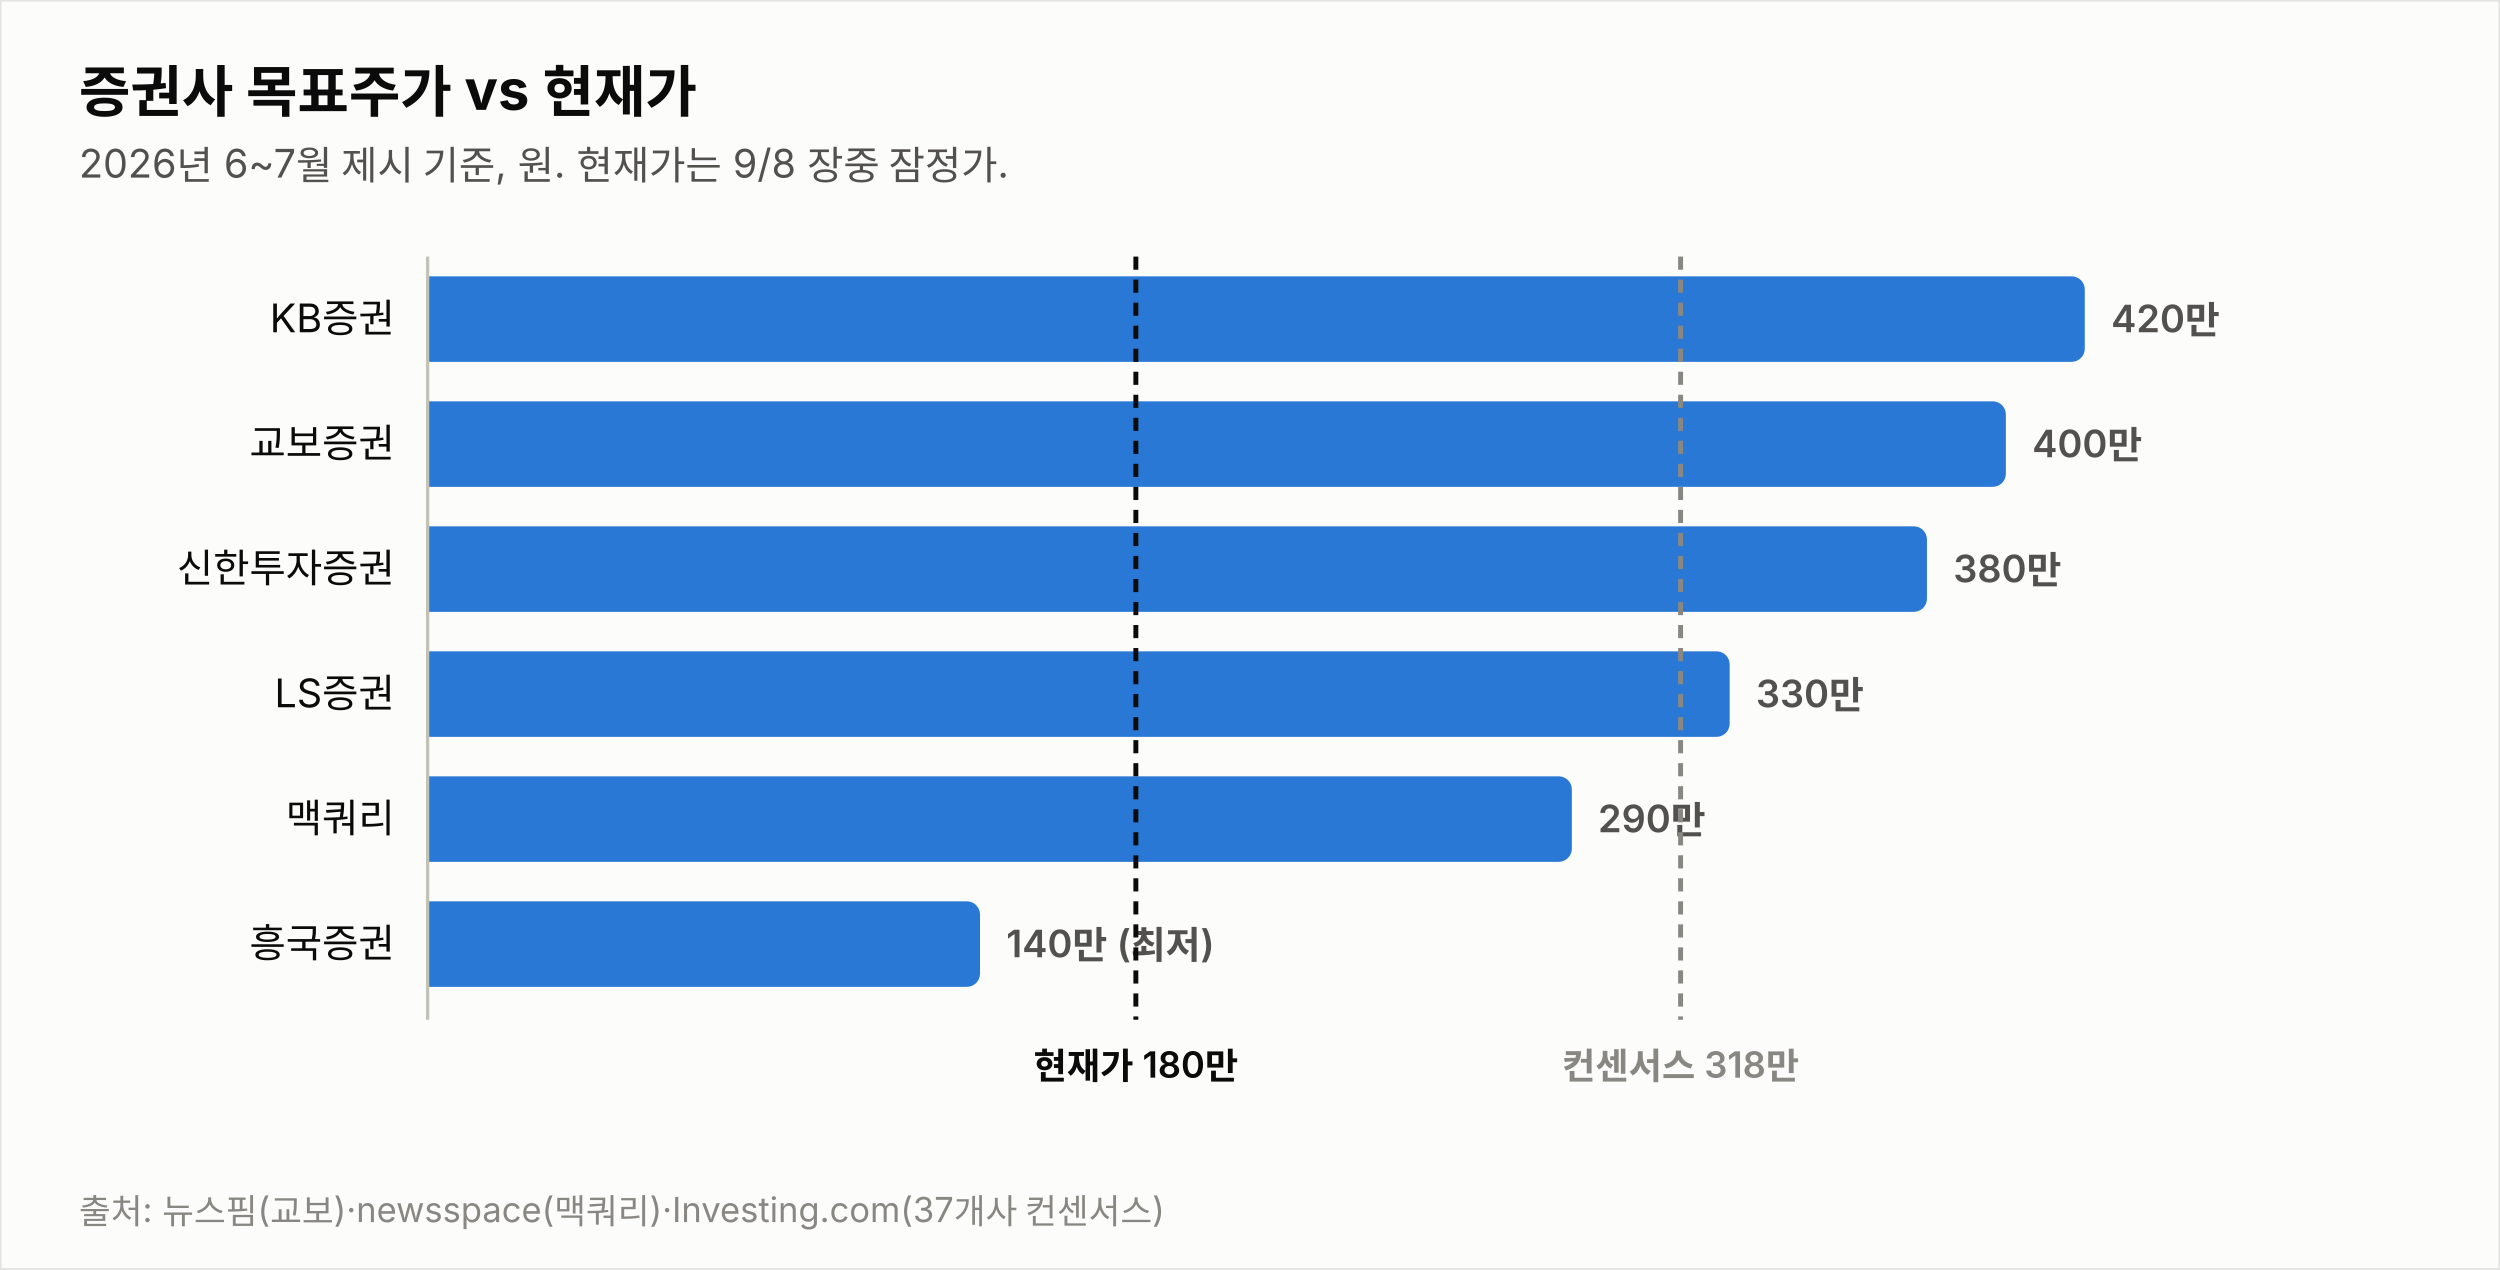
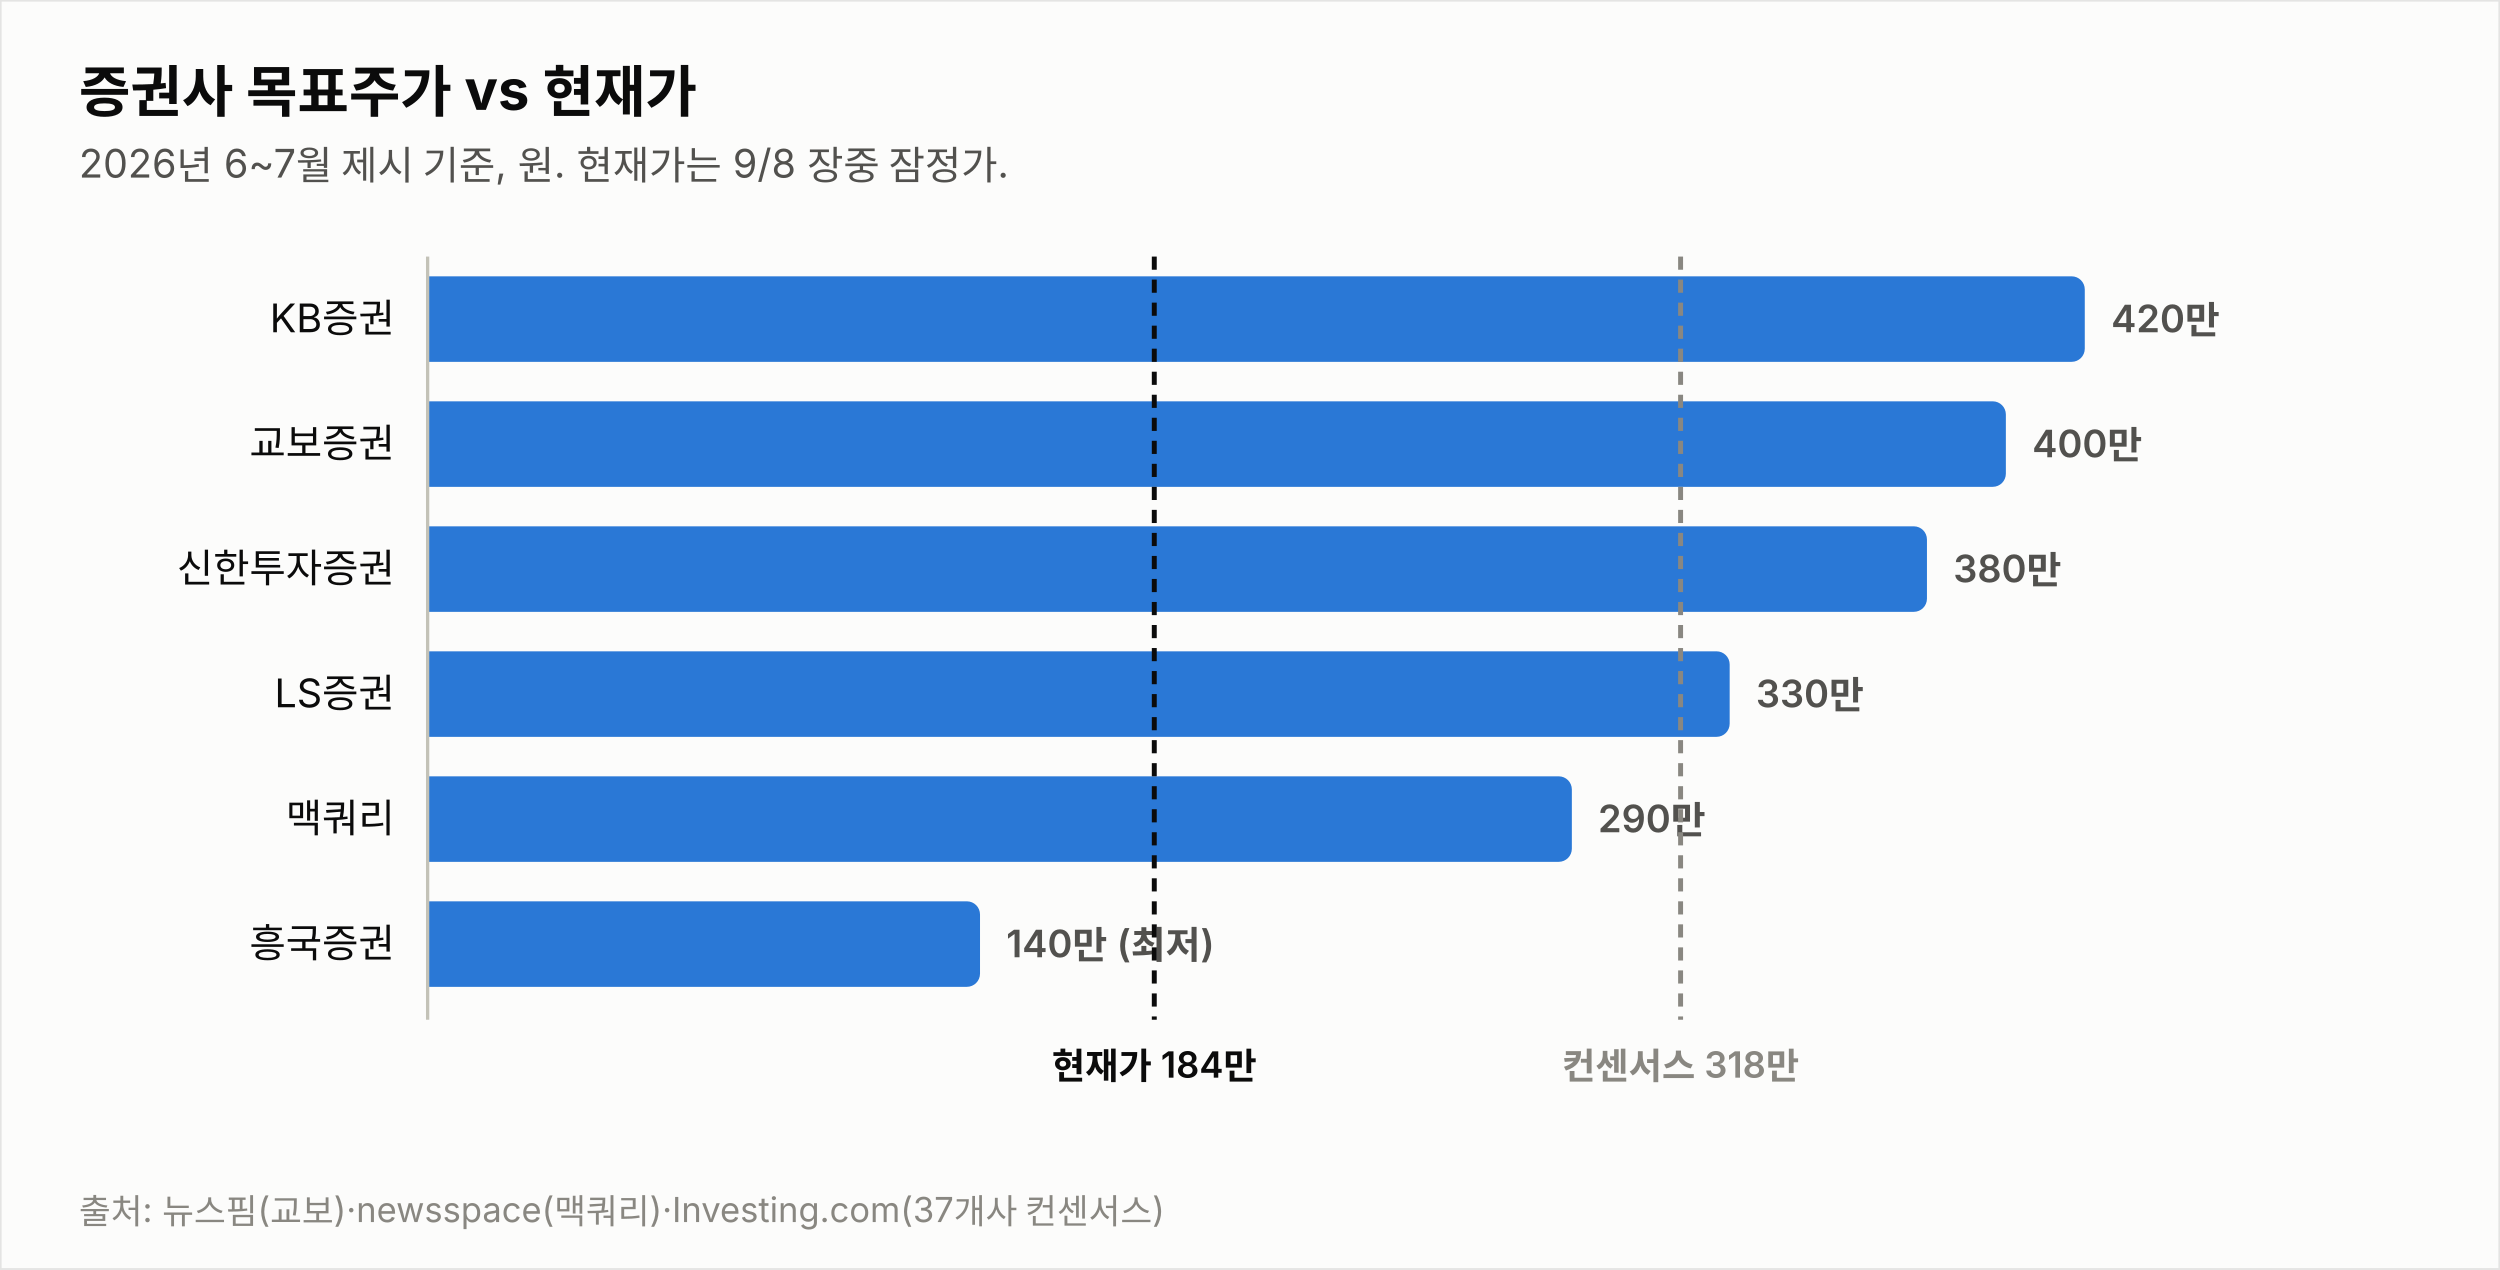
<svg xmlns="http://www.w3.org/2000/svg" width="760" height="386" viewBox="0 0 760 386" font-family="system-ui,-apple-system,&quot;Segoe UI&quot;,&quot;Malgun Gothic&quot;,&quot;Apple SD Gothic Neo&quot;,sans-serif">
  <rect width="760" height="386" fill="#fcfcfb" stroke="rgba(11,11,11,0.10)" />
  <text x="24" y="34" font-size="17" font-weight="700" fill="#0b0b0b">증권사 목표주가 vs 현재가</text>
  <text x="24" y="54" font-size="12" fill="#52514e">2026년 6~7월 제시 기준, 원. 현재가는 9/8 장중 잠정가.</text>
  <text x="120" y="101.0" font-size="12" fill="#0b0b0b" text-anchor="end">KB증권</text>
  <path d="M130,84 h499.774 a4,4 0 0 1 4,4 v18 a4,4 0 0 1 -4,4 h-499.774 z" fill="#2a78d6" opacity="1.0" />
  <text x="641.8" y="101.0" font-size="11.5" font-weight="600" fill="#52514e" style="font-variant-numeric:tabular-nums">420만</text>
  <text x="120" y="139.0" font-size="12" fill="#0b0b0b" text-anchor="end">교보증권</text>
  <path d="M130,122 h475.784 a4,4 0 0 1 4,4 v18 a4,4 0 0 1 -4,4 h-475.784 z" fill="#2a78d6" opacity="1.0" />
  <text x="617.8" y="139.0" font-size="11.5" font-weight="600" fill="#52514e" style="font-variant-numeric:tabular-nums">400만</text>
  <text x="120" y="177.0" font-size="12" fill="#0b0b0b" text-anchor="end">신한투자증권</text>
  <path d="M130,160 h451.795 a4,4 0 0 1 4,4 v18 a4,4 0 0 1 -4,4 h-451.795 z" fill="#2a78d6" opacity="1.0" />
  <text x="593.8" y="177.0" font-size="11.5" font-weight="600" fill="#52514e" style="font-variant-numeric:tabular-nums">380만</text>
  <text x="120" y="215.0" font-size="12" fill="#0b0b0b" text-anchor="end">LS증권</text>
  <path d="M130,198 h391.822 a4,4 0 0 1 4,4 v18 a4,4 0 0 1 -4,4 h-391.822 z" fill="#2a78d6" opacity="1.0" />
  <text x="533.8" y="215.0" font-size="11.5" font-weight="600" fill="#52514e" style="font-variant-numeric:tabular-nums">330만</text>
  <text x="120" y="253.0" font-size="12" fill="#0b0b0b" text-anchor="end">맥쿼리</text>
  <path d="M130,236 h343.844 a4,4 0 0 1 4,4 v18 a4,4 0 0 1 -4,4 h-343.844 z" fill="#2a78d6" opacity="1.0" />
  <text x="485.8" y="253.0" font-size="11.5" font-weight="600" fill="#52514e" style="font-variant-numeric:tabular-nums">290만</text>
  <text x="120" y="291.0" font-size="12" fill="#0b0b0b" text-anchor="end">흥국증권</text>
  <path d="M130,274 h163.925 a4,4 0 0 1 4,4 v18 a4,4 0 0 1 -4,4 h-163.925 z" fill="#2a78d6" opacity="1.0" />
  <text x="305.9" y="291.0" font-size="11.5" font-weight="600" fill="#52514e" style="font-variant-numeric:tabular-nums">140만 (최저)</text>
  <line x1="130" y1="78" x2="130" y2="310" stroke="#c3c2b7" stroke-width="1" />
-   <line x1="345.3" y1="78" x2="345.3" y2="310" stroke="#0b0b0b" stroke-width="1.5" stroke-dasharray="4 3" />
-   <text x="345.3" y="328" font-size="11" font-weight="600" fill="#0b0b0b" text-anchor="middle">현재가 180만</text>
+   <line x1="350.9" y1="78" x2="350.9" y2="310" stroke="#0b0b0b" stroke-width="1.5" stroke-dasharray="4 3" />
+   <text x="350.9" y="328" font-size="11" font-weight="600" fill="#0b0b0b" text-anchor="middle">현재가 184만</text>
  <line x1="510.9" y1="78" x2="510.9" y2="310" stroke="#898781" stroke-width="1.5" stroke-dasharray="4 3" />
  <text x="510.9" y="328" font-size="11" font-weight="600" fill="#898781" text-anchor="middle">컨센서스 318만</text>
  <text x="24" y="372" font-size="10.5" fill="#898781">출처: 뉴스핌(교보)·newsspace(맥쿼리)·Investing.com(37개사 컨센서스)</text>
</svg>
